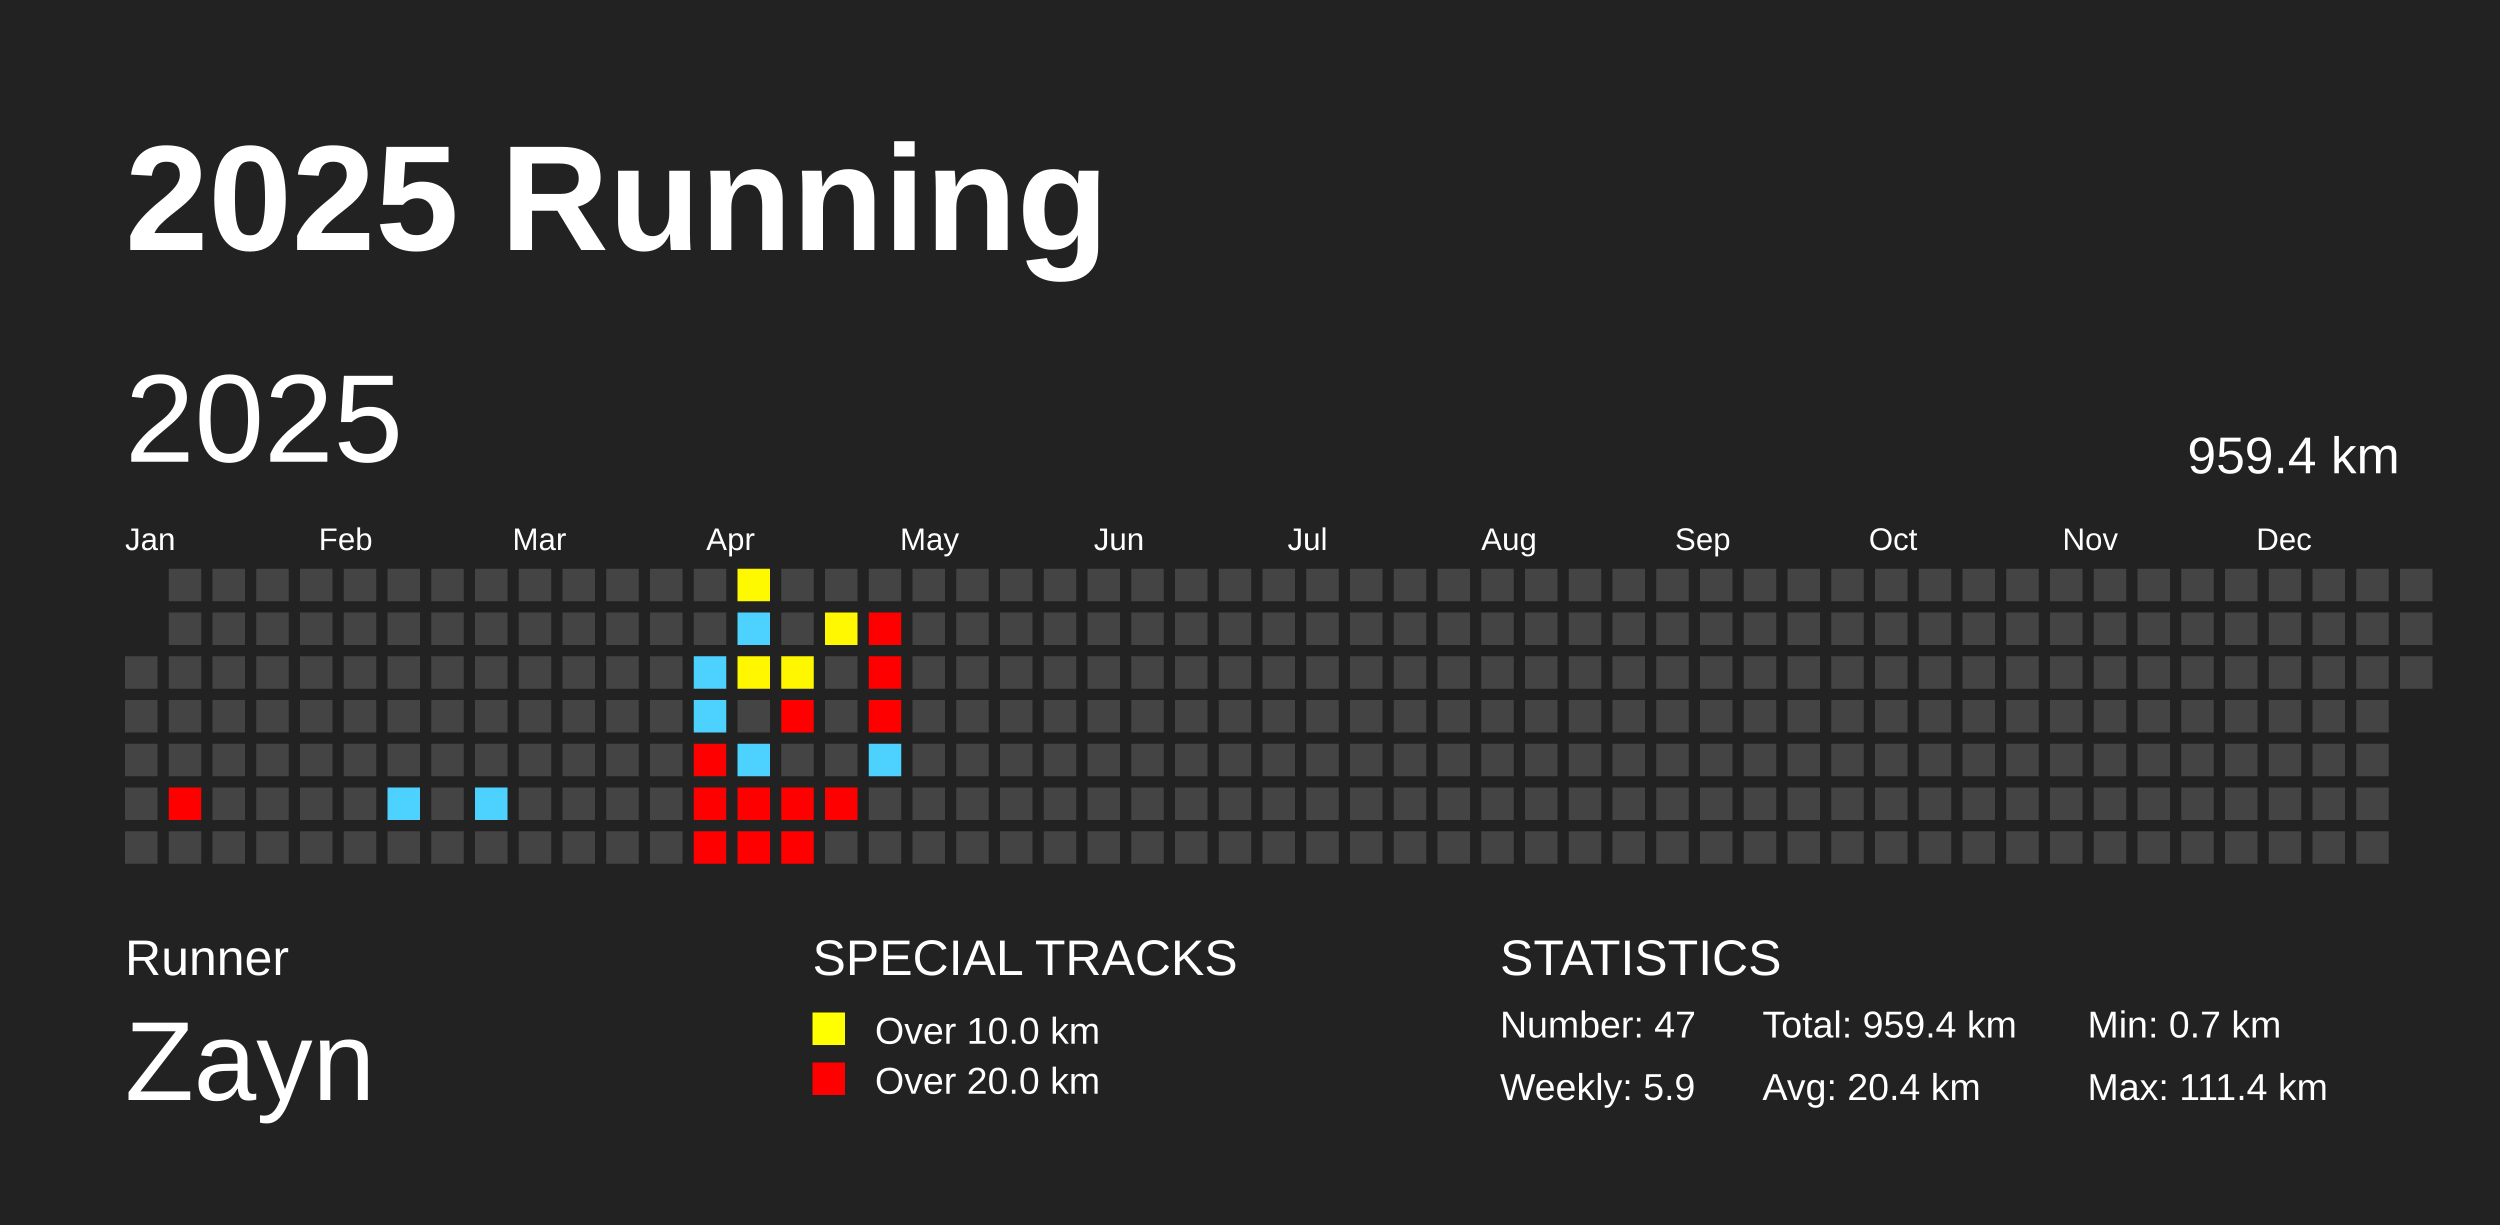
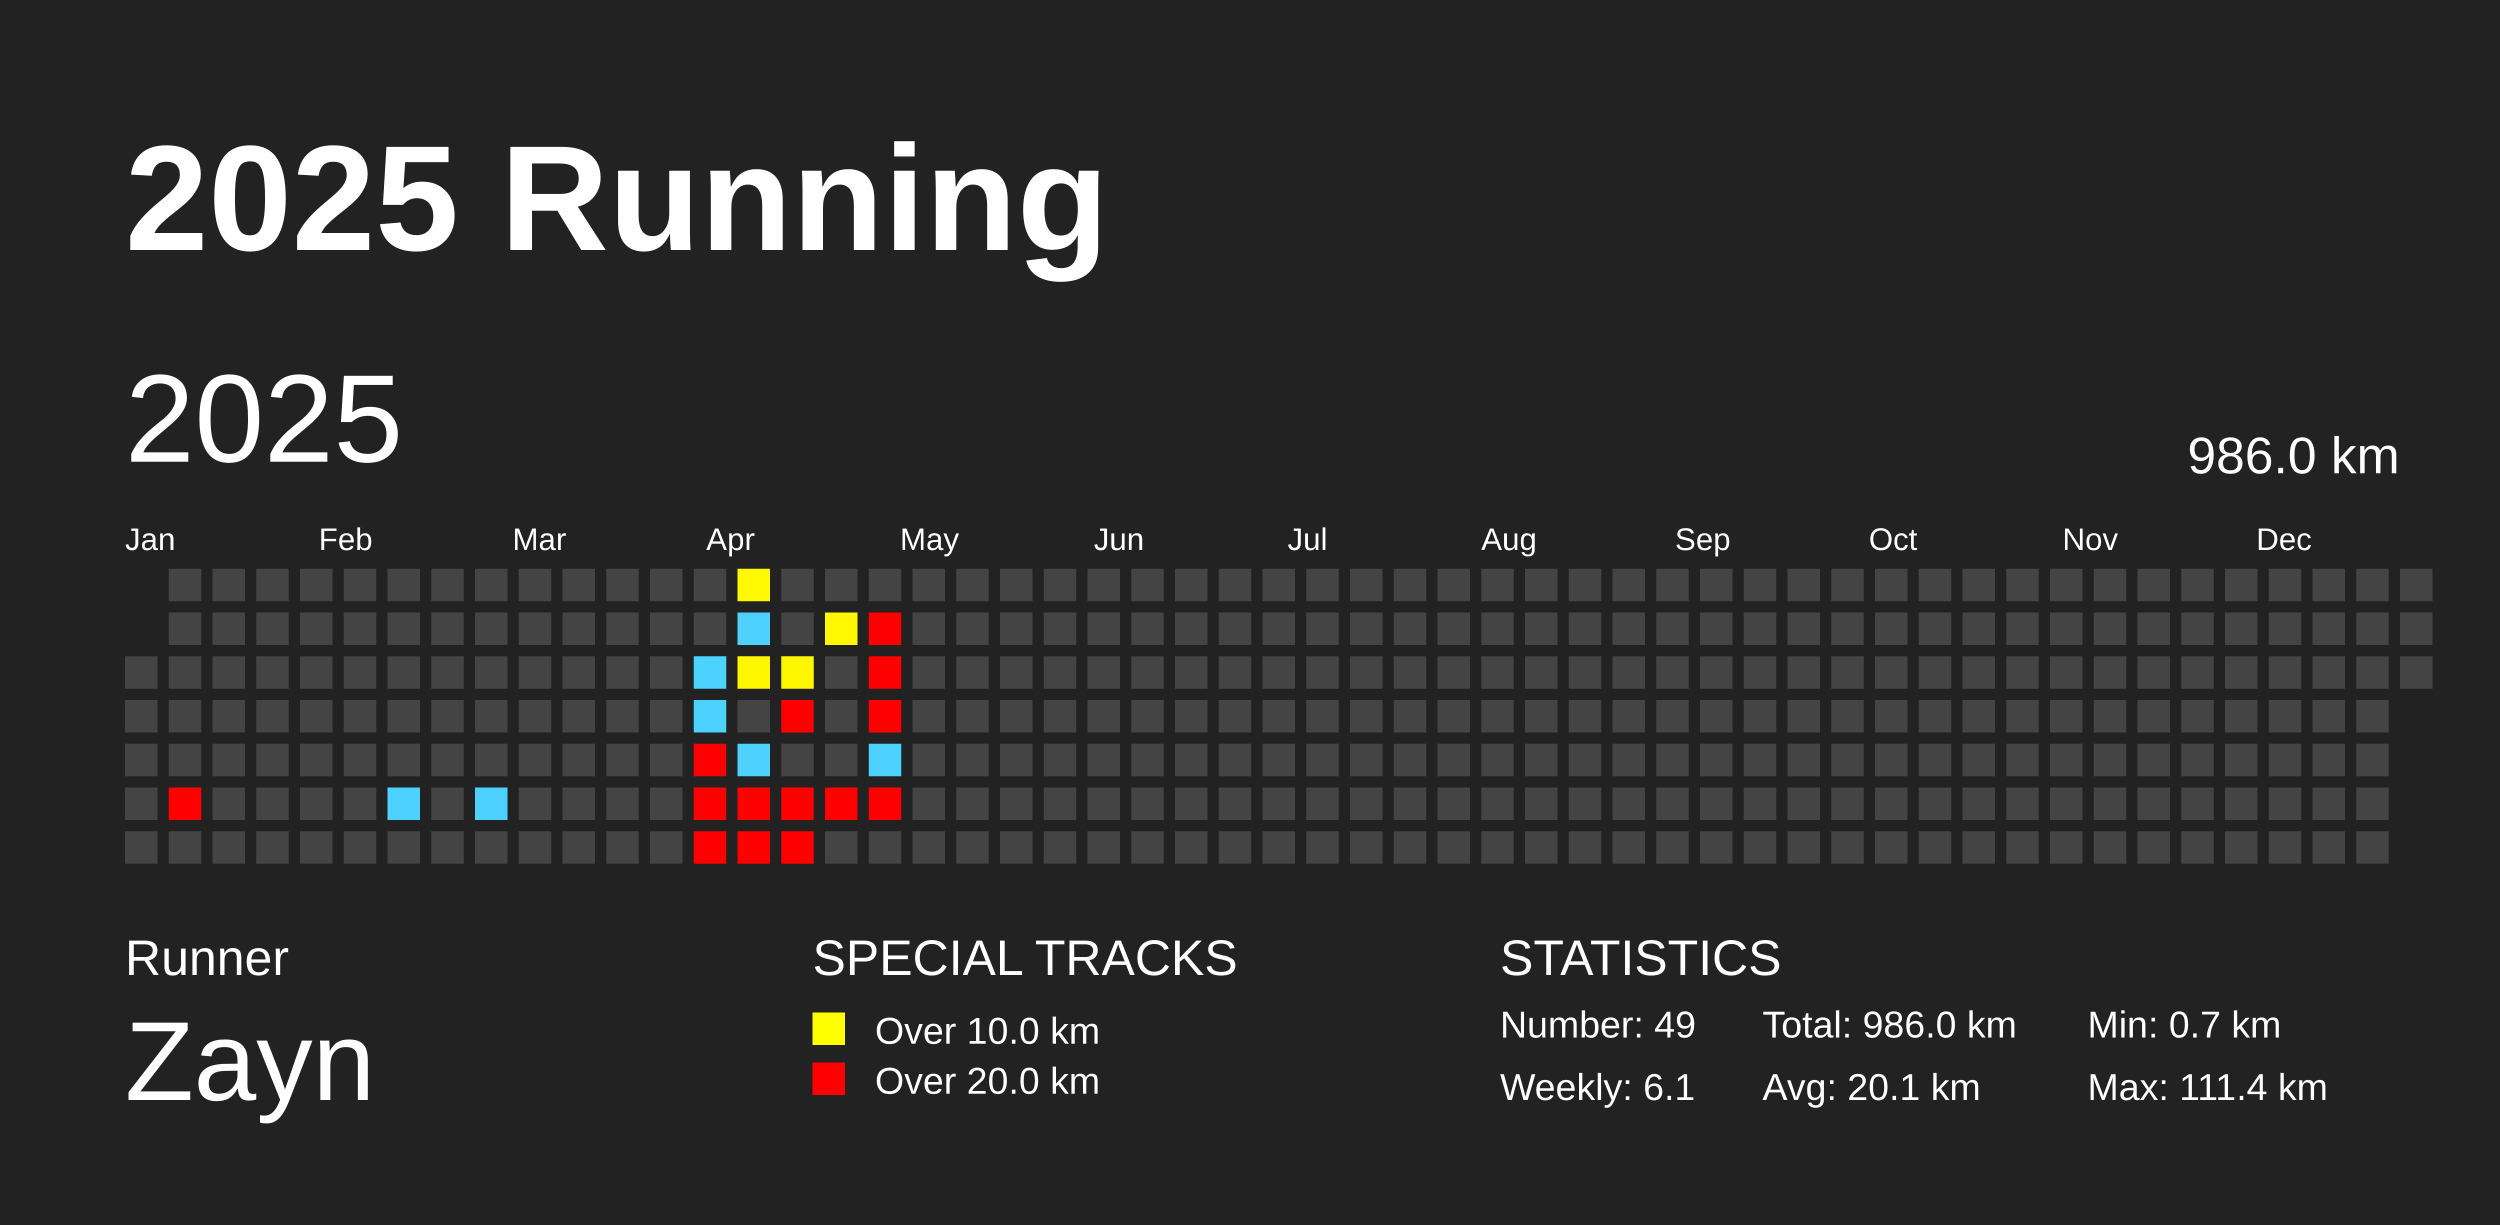
<svg xmlns="http://www.w3.org/2000/svg" baseProfile="full" height="98mm" version="1.1" viewBox="0,0,200,98" width="200mm">
  <defs />
  <rect fill="#222222" height="98" width="200" x="0" y="0" />
  <text fill="#FFFFFF" style="font-size:12px; font-family:Arial; font-weight:bold;" x="10" y="20">2025 Running</text>
  <text fill="#FFFFFF" style="font-size:4px; font-family:Arial" x="10" y="78">Runner</text>
  <text fill="#FFFFFF" style="font-size:9px; font-family:Arial" x="10" y="88">Zayn</text>
  <text fill="#FFFFFF" style="font-size:4px; font-family:Arial" x="65" y="78">SPECIAL TRACKS</text>
  <rect fill="yellow" height="2.6" width="2.6" x="65" y="81" />
  <text fill="#FFFFFF" style="font-size:3px; font-family:Arial" x="70" y="83.5">Over 10.0 km</text>
  <rect fill="red" height="2.6" width="2.6" x="65" y="85" />
  <text fill="#FFFFFF" style="font-size:3px; font-family:Arial" x="70" y="87.5">Over 20.0 km</text>
  <text fill="#FFFFFF" style="font-size:4px; font-family:Arial" x="120" y="78">STATISTICS</text>
-   <text fill="#FFFFFF" style="font-size:3px; font-family:Arial" x="120" y="83">Number: 47</text>
-   <text fill="#FFFFFF" style="font-size:3px; font-family:Arial" x="120" y="88">Weekly: 5.9</text>
-   <text fill="#FFFFFF" style="font-size:3px; font-family:Arial" x="141" y="83">Total: 959.4 km</text>
-   <text fill="#FFFFFF" style="font-size:3px; font-family:Arial" x="141" y="88">Avg: 20.4 km</text>
+   <text fill="#FFFFFF" style="font-size:3px; font-family:Arial" x="120" y="83">Number: 49</text>
+   <text fill="#FFFFFF" style="font-size:3px; font-family:Arial" x="120" y="88">Weekly: 6.1</text>
+   <text fill="#FFFFFF" style="font-size:3px; font-family:Arial" x="141" y="83">Total: 986.0 km</text>
+   <text fill="#FFFFFF" style="font-size:3px; font-family:Arial" x="141" y="88">Avg: 20.1 km</text>
  <text fill="#FFFFFF" style="font-size:3px; font-family:Arial" x="167" y="83">Min: 0.7 km</text>
  <text fill="#FFFFFF" style="font-size:3px; font-family:Arial" x="167" y="88">Max: 111.4 km</text>
  <text dominant-baseline="hanging" fill="#FFFFFF" style="font-size:10.0px; font-family:Arial;" x="10" y="30">2025</text>
-   <text dominant-baseline="hanging" fill="#FFFFFF" style="font-size:4.125px; font-family:Arial;" x="175" y="35">959.4 km</text>
+   <text dominant-baseline="hanging" fill="#FFFFFF" style="font-size:4.125px; font-family:Arial;" x="175" y="35">986.0 km</text>
  <text fill="#FFFFFF" style="font-size:2.5px; font-family:Arial" x="10.0" y="44">Jan</text>
  <text fill="#FFFFFF" style="font-size:2.5px; font-family:Arial" x="25.5" y="44">Feb</text>
  <text fill="#FFFFFF" style="font-size:2.5px; font-family:Arial" x="41.0" y="44">Mar</text>
  <text fill="#FFFFFF" style="font-size:2.5px; font-family:Arial" x="56.5" y="44">Apr</text>
  <text fill="#FFFFFF" style="font-size:2.5px; font-family:Arial" x="72.0" y="44">May</text>
  <text fill="#FFFFFF" style="font-size:2.5px; font-family:Arial" x="87.5" y="44">Jun</text>
  <text fill="#FFFFFF" style="font-size:2.5px; font-family:Arial" x="103.0" y="44">Jul</text>
  <text fill="#FFFFFF" style="font-size:2.5px; font-family:Arial" x="118.5" y="44">Aug</text>
  <text fill="#FFFFFF" style="font-size:2.5px; font-family:Arial" x="134.0" y="44">Sep</text>
  <text fill="#FFFFFF" style="font-size:2.5px; font-family:Arial" x="149.5" y="44">Oct</text>
  <text fill="#FFFFFF" style="font-size:2.5px; font-family:Arial" x="165.0" y="44">Nov</text>
  <text fill="#FFFFFF" style="font-size:2.5px; font-family:Arial" x="180.5" y="44">Dec</text>
  <rect fill="#444444" height="2.6" width="2.6" x="10.0" y="52.5" />
  <rect fill="#444444" height="2.6" width="2.6" x="10.0" y="56.0" />
  <rect fill="#444444" height="2.6" width="2.6" x="10.0" y="59.5" />
  <rect fill="#444444" height="2.6" width="2.6" x="10.0" y="63.0" />
  <rect fill="#444444" height="2.6" width="2.6" x="10.0" y="66.5" />
  <rect fill="#444444" height="2.6" width="2.6" x="13.5" y="45.5" />
  <rect fill="#444444" height="2.6" width="2.6" x="13.5" y="49.0" />
  <rect fill="#444444" height="2.6" width="2.6" x="13.5" y="52.5" />
  <rect fill="#444444" height="2.6" width="2.6" x="13.5" y="56.0" />
  <rect fill="#444444" height="2.6" width="2.6" x="13.5" y="59.5" />
  <rect fill="red" height="2.6" width="2.6" x="13.5" y="63.0" />
  <rect fill="#444444" height="2.6" width="2.6" x="13.5" y="66.5" />
  <rect fill="#444444" height="2.6" width="2.6" x="17.0" y="45.5" />
  <rect fill="#444444" height="2.6" width="2.6" x="17.0" y="49.0" />
  <rect fill="#444444" height="2.6" width="2.6" x="17.0" y="52.5" />
  <rect fill="#444444" height="2.6" width="2.6" x="17.0" y="56.0" />
  <rect fill="#444444" height="2.6" width="2.6" x="17.0" y="59.5" />
  <rect fill="#444444" height="2.6" width="2.6" x="17.0" y="63.0" />
  <rect fill="#444444" height="2.6" width="2.6" x="17.0" y="66.5" />
  <rect fill="#444444" height="2.6" width="2.6" x="20.5" y="45.5" />
  <rect fill="#444444" height="2.6" width="2.6" x="20.5" y="49.0" />
  <rect fill="#444444" height="2.6" width="2.6" x="20.5" y="52.5" />
  <rect fill="#444444" height="2.6" width="2.6" x="20.5" y="56.0" />
  <rect fill="#444444" height="2.6" width="2.6" x="20.5" y="59.5" />
  <rect fill="#444444" height="2.6" width="2.6" x="20.5" y="63.0" />
  <rect fill="#444444" height="2.6" width="2.6" x="20.5" y="66.5" />
  <rect fill="#444444" height="2.6" width="2.6" x="24.0" y="45.5" />
  <rect fill="#444444" height="2.6" width="2.6" x="24.0" y="49.0" />
  <rect fill="#444444" height="2.6" width="2.6" x="24.0" y="52.5" />
  <rect fill="#444444" height="2.6" width="2.6" x="24.0" y="56.0" />
  <rect fill="#444444" height="2.6" width="2.6" x="24.0" y="59.5" />
  <rect fill="#444444" height="2.6" width="2.6" x="24.0" y="63.0" />
  <rect fill="#444444" height="2.6" width="2.6" x="24.0" y="66.5" />
  <rect fill="#444444" height="2.6" width="2.6" x="27.5" y="45.5" />
  <rect fill="#444444" height="2.6" width="2.6" x="27.5" y="49.0" />
  <rect fill="#444444" height="2.6" width="2.6" x="27.5" y="52.5" />
  <rect fill="#444444" height="2.6" width="2.6" x="27.5" y="56.0" />
  <rect fill="#444444" height="2.6" width="2.6" x="27.5" y="59.5" />
  <rect fill="#444444" height="2.6" width="2.6" x="27.5" y="63.0" />
  <rect fill="#444444" height="2.6" width="2.6" x="27.5" y="66.5" />
  <rect fill="#444444" height="2.6" width="2.6" x="31.0" y="45.5" />
  <rect fill="#444444" height="2.6" width="2.6" x="31.0" y="49.0" />
  <rect fill="#444444" height="2.6" width="2.6" x="31.0" y="52.5" />
  <rect fill="#444444" height="2.6" width="2.6" x="31.0" y="56.0" />
  <rect fill="#444444" height="2.6" width="2.6" x="31.0" y="59.5" />
  <rect fill="#4dd2ff" height="2.6" width="2.6" x="31.0" y="63.0" />
  <rect fill="#444444" height="2.6" width="2.6" x="31.0" y="66.5" />
  <rect fill="#444444" height="2.6" width="2.6" x="34.5" y="45.5" />
  <rect fill="#444444" height="2.6" width="2.6" x="34.5" y="49.0" />
  <rect fill="#444444" height="2.6" width="2.6" x="34.5" y="52.5" />
  <rect fill="#444444" height="2.6" width="2.6" x="34.5" y="56.0" />
  <rect fill="#444444" height="2.6" width="2.6" x="34.5" y="59.5" />
  <rect fill="#444444" height="2.6" width="2.6" x="34.5" y="63.0" />
  <rect fill="#444444" height="2.6" width="2.6" x="34.5" y="66.5" />
  <rect fill="#444444" height="2.6" width="2.6" x="38.0" y="45.5" />
  <rect fill="#444444" height="2.6" width="2.6" x="38.0" y="49.0" />
  <rect fill="#444444" height="2.6" width="2.6" x="38.0" y="52.5" />
  <rect fill="#444444" height="2.6" width="2.6" x="38.0" y="56.0" />
  <rect fill="#444444" height="2.6" width="2.6" x="38.0" y="59.5" />
  <rect fill="#4dd2ff" height="2.6" width="2.6" x="38.0" y="63.0" />
  <rect fill="#444444" height="2.6" width="2.6" x="38.0" y="66.5" />
  <rect fill="#444444" height="2.6" width="2.6" x="41.5" y="45.5" />
  <rect fill="#444444" height="2.6" width="2.6" x="41.5" y="49.0" />
  <rect fill="#444444" height="2.6" width="2.6" x="41.5" y="52.5" />
  <rect fill="#444444" height="2.6" width="2.6" x="41.5" y="56.0" />
  <rect fill="#444444" height="2.6" width="2.6" x="41.5" y="59.5" />
  <rect fill="#444444" height="2.6" width="2.6" x="41.5" y="63.0" />
  <rect fill="#444444" height="2.6" width="2.6" x="41.5" y="66.5" />
  <rect fill="#444444" height="2.6" width="2.6" x="45.0" y="45.5" />
  <rect fill="#444444" height="2.6" width="2.6" x="45.0" y="49.0" />
  <rect fill="#444444" height="2.6" width="2.6" x="45.0" y="52.5" />
  <rect fill="#444444" height="2.6" width="2.6" x="45.0" y="56.0" />
  <rect fill="#444444" height="2.6" width="2.6" x="45.0" y="59.5" />
  <rect fill="#444444" height="2.6" width="2.6" x="45.0" y="63.0" />
  <rect fill="#444444" height="2.6" width="2.6" x="45.0" y="66.5" />
  <rect fill="#444444" height="2.6" width="2.6" x="48.5" y="45.5" />
  <rect fill="#444444" height="2.6" width="2.6" x="48.5" y="49.0" />
  <rect fill="#444444" height="2.6" width="2.6" x="48.5" y="52.5" />
  <rect fill="#444444" height="2.6" width="2.6" x="48.5" y="56.0" />
  <rect fill="#444444" height="2.6" width="2.6" x="48.5" y="59.5" />
  <rect fill="#444444" height="2.6" width="2.6" x="48.5" y="63.0" />
  <rect fill="#444444" height="2.6" width="2.6" x="48.5" y="66.5" />
  <rect fill="#444444" height="2.6" width="2.6" x="52.0" y="45.5" />
  <rect fill="#444444" height="2.6" width="2.6" x="52.0" y="49.0" />
  <rect fill="#444444" height="2.6" width="2.6" x="52.0" y="52.5" />
  <rect fill="#444444" height="2.6" width="2.6" x="52.0" y="56.0" />
  <rect fill="#444444" height="2.6" width="2.6" x="52.0" y="59.5" />
  <rect fill="#444444" height="2.6" width="2.6" x="52.0" y="63.0" />
  <rect fill="#444444" height="2.6" width="2.6" x="52.0" y="66.5" />
  <rect fill="#444444" height="2.6" width="2.6" x="55.5" y="45.5" />
  <rect fill="#444444" height="2.6" width="2.6" x="55.5" y="49.0" />
  <rect fill="#4dd2ff" height="2.6" width="2.6" x="55.5" y="52.5" />
  <rect fill="#4dd2ff" height="2.6" width="2.6" x="55.5" y="56.0" />
  <rect fill="red" height="2.6" width="2.6" x="55.5" y="59.5" />
  <rect fill="red" height="2.6" width="2.6" x="55.5" y="63.0" />
  <rect fill="red" height="2.6" width="2.6" x="55.5" y="66.5" />
  <rect fill="#fff900" height="2.6" width="2.6" x="59.0" y="45.5" />
  <rect fill="#4dd2ff" height="2.6" width="2.6" x="59.0" y="49.0" />
  <rect fill="#fff700" height="2.6" width="2.6" x="59.0" y="52.5" />
  <rect fill="#444444" height="2.6" width="2.6" x="59.0" y="56.0" />
  <rect fill="#4dd2ff" height="2.6" width="2.6" x="59.0" y="59.5" />
  <rect fill="red" height="2.6" width="2.6" x="59.0" y="63.0" />
  <rect fill="red" height="2.6" width="2.6" x="59.0" y="66.5" />
  <rect fill="#444444" height="2.6" width="2.6" x="62.5" y="45.5" />
  <rect fill="#444444" height="2.6" width="2.6" x="62.5" y="49.0" />
  <rect fill="#fff700" height="2.6" width="2.6" x="62.5" y="52.5" />
  <rect fill="red" height="2.6" width="2.6" x="62.5" y="56.0" />
  <rect fill="#444444" height="2.6" width="2.6" x="62.5" y="59.5" />
  <rect fill="red" height="2.6" width="2.6" x="62.5" y="63.0" />
  <rect fill="red" height="2.6" width="2.6" x="62.5" y="66.5" />
  <rect fill="#444444" height="2.6" width="2.6" x="66.0" y="45.5" />
  <rect fill="#fff800" height="2.6" width="2.6" x="66.0" y="49.0" />
  <rect fill="#444444" height="2.6" width="2.6" x="66.0" y="52.5" />
  <rect fill="#444444" height="2.6" width="2.6" x="66.0" y="56.0" />
  <rect fill="#444444" height="2.6" width="2.6" x="66.0" y="59.5" />
  <rect fill="red" height="2.6" width="2.6" x="66.0" y="63.0" />
  <rect fill="#444444" height="2.6" width="2.6" x="66.0" y="66.5" />
  <rect fill="#444444" height="2.6" width="2.6" x="69.5" y="45.5" />
  <rect fill="red" height="2.6" width="2.6" x="69.5" y="49.0" />
  <rect fill="red" height="2.6" width="2.6" x="69.5" y="52.5" />
  <rect fill="red" height="2.6" width="2.6" x="69.5" y="56.0" />
  <rect fill="#4dd2ff" height="2.6" width="2.6" x="69.5" y="59.5" />
-   <rect fill="#444444" height="2.6" width="2.6" x="69.5" y="63.0" />
+   <rect fill="red" height="2.6" width="2.6" x="69.5" y="63.0" />
  <rect fill="#444444" height="2.6" width="2.6" x="69.5" y="66.5" />
  <rect fill="#444444" height="2.6" width="2.6" x="73.0" y="45.5" />
  <rect fill="#444444" height="2.6" width="2.6" x="73.0" y="49.0" />
  <rect fill="#444444" height="2.6" width="2.6" x="73.0" y="52.5" />
  <rect fill="#444444" height="2.6" width="2.6" x="73.0" y="56.0" />
  <rect fill="#444444" height="2.6" width="2.6" x="73.0" y="59.5" />
  <rect fill="#444444" height="2.6" width="2.6" x="73.0" y="63.0" />
  <rect fill="#444444" height="2.6" width="2.6" x="73.0" y="66.5" />
  <rect fill="#444444" height="2.6" width="2.6" x="76.5" y="45.5" />
  <rect fill="#444444" height="2.6" width="2.6" x="76.5" y="49.0" />
  <rect fill="#444444" height="2.6" width="2.6" x="76.5" y="52.5" />
  <rect fill="#444444" height="2.6" width="2.6" x="76.5" y="56.0" />
  <rect fill="#444444" height="2.6" width="2.6" x="76.5" y="59.5" />
  <rect fill="#444444" height="2.6" width="2.6" x="76.5" y="63.0" />
  <rect fill="#444444" height="2.6" width="2.6" x="76.5" y="66.5" />
  <rect fill="#444444" height="2.6" width="2.6" x="80.0" y="45.5" />
  <rect fill="#444444" height="2.6" width="2.6" x="80.0" y="49.0" />
  <rect fill="#444444" height="2.6" width="2.6" x="80.0" y="52.5" />
  <rect fill="#444444" height="2.6" width="2.6" x="80.0" y="56.0" />
  <rect fill="#444444" height="2.6" width="2.6" x="80.0" y="59.5" />
  <rect fill="#444444" height="2.6" width="2.6" x="80.0" y="63.0" />
  <rect fill="#444444" height="2.6" width="2.6" x="80.0" y="66.5" />
  <rect fill="#444444" height="2.6" width="2.6" x="83.5" y="45.5" />
  <rect fill="#444444" height="2.6" width="2.6" x="83.5" y="49.0" />
  <rect fill="#444444" height="2.6" width="2.6" x="83.5" y="52.5" />
  <rect fill="#444444" height="2.6" width="2.6" x="83.5" y="56.0" />
  <rect fill="#444444" height="2.6" width="2.6" x="83.5" y="59.5" />
  <rect fill="#444444" height="2.6" width="2.6" x="83.5" y="63.0" />
  <rect fill="#444444" height="2.6" width="2.6" x="83.5" y="66.5" />
  <rect fill="#444444" height="2.6" width="2.6" x="87.0" y="45.5" />
  <rect fill="#444444" height="2.6" width="2.6" x="87.0" y="49.0" />
  <rect fill="#444444" height="2.6" width="2.6" x="87.0" y="52.5" />
  <rect fill="#444444" height="2.6" width="2.6" x="87.0" y="56.0" />
  <rect fill="#444444" height="2.6" width="2.6" x="87.0" y="59.5" />
  <rect fill="#444444" height="2.6" width="2.6" x="87.0" y="63.0" />
  <rect fill="#444444" height="2.6" width="2.6" x="87.0" y="66.5" />
  <rect fill="#444444" height="2.6" width="2.6" x="90.5" y="45.5" />
  <rect fill="#444444" height="2.6" width="2.6" x="90.5" y="49.0" />
  <rect fill="#444444" height="2.6" width="2.6" x="90.5" y="52.5" />
  <rect fill="#444444" height="2.6" width="2.6" x="90.5" y="56.0" />
  <rect fill="#444444" height="2.6" width="2.6" x="90.5" y="59.5" />
  <rect fill="#444444" height="2.6" width="2.6" x="90.5" y="63.0" />
  <rect fill="#444444" height="2.6" width="2.6" x="90.5" y="66.5" />
  <rect fill="#444444" height="2.6" width="2.6" x="94.0" y="45.5" />
  <rect fill="#444444" height="2.6" width="2.6" x="94.0" y="49.0" />
  <rect fill="#444444" height="2.6" width="2.6" x="94.0" y="52.5" />
  <rect fill="#444444" height="2.6" width="2.6" x="94.0" y="56.0" />
  <rect fill="#444444" height="2.6" width="2.6" x="94.0" y="59.5" />
  <rect fill="#444444" height="2.6" width="2.6" x="94.0" y="63.0" />
  <rect fill="#444444" height="2.6" width="2.6" x="94.0" y="66.5" />
  <rect fill="#444444" height="2.6" width="2.6" x="97.5" y="45.5" />
  <rect fill="#444444" height="2.6" width="2.6" x="97.5" y="49.0" />
  <rect fill="#444444" height="2.6" width="2.6" x="97.5" y="52.5" />
  <rect fill="#444444" height="2.6" width="2.6" x="97.5" y="56.0" />
  <rect fill="#444444" height="2.6" width="2.6" x="97.5" y="59.5" />
  <rect fill="#444444" height="2.6" width="2.6" x="97.5" y="63.0" />
  <rect fill="#444444" height="2.6" width="2.6" x="97.5" y="66.5" />
  <rect fill="#444444" height="2.6" width="2.6" x="101.0" y="45.5" />
  <rect fill="#444444" height="2.6" width="2.6" x="101.0" y="49.0" />
  <rect fill="#444444" height="2.6" width="2.6" x="101.0" y="52.5" />
  <rect fill="#444444" height="2.6" width="2.6" x="101.0" y="56.0" />
  <rect fill="#444444" height="2.6" width="2.6" x="101.0" y="59.5" />
  <rect fill="#444444" height="2.6" width="2.6" x="101.0" y="63.0" />
  <rect fill="#444444" height="2.6" width="2.6" x="101.0" y="66.5" />
  <rect fill="#444444" height="2.6" width="2.6" x="104.5" y="45.5" />
  <rect fill="#444444" height="2.6" width="2.6" x="104.5" y="49.0" />
  <rect fill="#444444" height="2.6" width="2.6" x="104.5" y="52.5" />
  <rect fill="#444444" height="2.6" width="2.6" x="104.5" y="56.0" />
  <rect fill="#444444" height="2.6" width="2.6" x="104.5" y="59.5" />
  <rect fill="#444444" height="2.6" width="2.6" x="104.5" y="63.0" />
  <rect fill="#444444" height="2.6" width="2.6" x="104.5" y="66.5" />
  <rect fill="#444444" height="2.6" width="2.6" x="108.0" y="45.5" />
  <rect fill="#444444" height="2.6" width="2.6" x="108.0" y="49.0" />
  <rect fill="#444444" height="2.6" width="2.6" x="108.0" y="52.5" />
  <rect fill="#444444" height="2.6" width="2.6" x="108.0" y="56.0" />
  <rect fill="#444444" height="2.6" width="2.6" x="108.0" y="59.5" />
  <rect fill="#444444" height="2.6" width="2.6" x="108.0" y="63.0" />
  <rect fill="#444444" height="2.6" width="2.6" x="108.0" y="66.5" />
  <rect fill="#444444" height="2.6" width="2.6" x="111.5" y="45.5" />
  <rect fill="#444444" height="2.6" width="2.6" x="111.5" y="49.0" />
  <rect fill="#444444" height="2.6" width="2.6" x="111.5" y="52.5" />
  <rect fill="#444444" height="2.6" width="2.6" x="111.5" y="56.0" />
  <rect fill="#444444" height="2.6" width="2.6" x="111.5" y="59.5" />
  <rect fill="#444444" height="2.6" width="2.6" x="111.5" y="63.0" />
  <rect fill="#444444" height="2.6" width="2.6" x="111.5" y="66.5" />
  <rect fill="#444444" height="2.6" width="2.6" x="115.0" y="45.5" />
  <rect fill="#444444" height="2.6" width="2.6" x="115.0" y="49.0" />
  <rect fill="#444444" height="2.6" width="2.6" x="115.0" y="52.5" />
  <rect fill="#444444" height="2.6" width="2.6" x="115.0" y="56.0" />
  <rect fill="#444444" height="2.6" width="2.6" x="115.0" y="59.5" />
  <rect fill="#444444" height="2.6" width="2.6" x="115.0" y="63.0" />
  <rect fill="#444444" height="2.6" width="2.6" x="115.0" y="66.5" />
  <rect fill="#444444" height="2.6" width="2.6" x="118.5" y="45.5" />
  <rect fill="#444444" height="2.6" width="2.6" x="118.5" y="49.0" />
  <rect fill="#444444" height="2.6" width="2.6" x="118.5" y="52.5" />
  <rect fill="#444444" height="2.6" width="2.6" x="118.5" y="56.0" />
  <rect fill="#444444" height="2.6" width="2.6" x="118.5" y="59.5" />
  <rect fill="#444444" height="2.6" width="2.6" x="118.5" y="63.0" />
  <rect fill="#444444" height="2.6" width="2.6" x="118.5" y="66.5" />
  <rect fill="#444444" height="2.6" width="2.6" x="122.0" y="45.5" />
  <rect fill="#444444" height="2.6" width="2.6" x="122.0" y="49.0" />
  <rect fill="#444444" height="2.6" width="2.6" x="122.0" y="52.5" />
  <rect fill="#444444" height="2.6" width="2.6" x="122.0" y="56.0" />
  <rect fill="#444444" height="2.6" width="2.6" x="122.0" y="59.5" />
  <rect fill="#444444" height="2.6" width="2.6" x="122.0" y="63.0" />
  <rect fill="#444444" height="2.6" width="2.6" x="122.0" y="66.5" />
  <rect fill="#444444" height="2.6" width="2.6" x="125.5" y="45.5" />
  <rect fill="#444444" height="2.6" width="2.6" x="125.5" y="49.0" />
  <rect fill="#444444" height="2.6" width="2.6" x="125.5" y="52.5" />
  <rect fill="#444444" height="2.6" width="2.6" x="125.5" y="56.0" />
  <rect fill="#444444" height="2.6" width="2.6" x="125.5" y="59.5" />
  <rect fill="#444444" height="2.6" width="2.6" x="125.5" y="63.0" />
  <rect fill="#444444" height="2.6" width="2.6" x="125.5" y="66.5" />
  <rect fill="#444444" height="2.6" width="2.6" x="129.0" y="45.5" />
  <rect fill="#444444" height="2.6" width="2.6" x="129.0" y="49.0" />
  <rect fill="#444444" height="2.6" width="2.6" x="129.0" y="52.5" />
  <rect fill="#444444" height="2.6" width="2.6" x="129.0" y="56.0" />
  <rect fill="#444444" height="2.6" width="2.6" x="129.0" y="59.5" />
  <rect fill="#444444" height="2.6" width="2.6" x="129.0" y="63.0" />
  <rect fill="#444444" height="2.6" width="2.6" x="129.0" y="66.5" />
  <rect fill="#444444" height="2.6" width="2.6" x="132.5" y="45.5" />
  <rect fill="#444444" height="2.6" width="2.6" x="132.5" y="49.0" />
  <rect fill="#444444" height="2.6" width="2.6" x="132.5" y="52.5" />
  <rect fill="#444444" height="2.6" width="2.6" x="132.5" y="56.0" />
  <rect fill="#444444" height="2.6" width="2.6" x="132.5" y="59.5" />
  <rect fill="#444444" height="2.6" width="2.6" x="132.5" y="63.0" />
  <rect fill="#444444" height="2.6" width="2.6" x="132.5" y="66.5" />
  <rect fill="#444444" height="2.6" width="2.6" x="136.0" y="45.5" />
  <rect fill="#444444" height="2.6" width="2.6" x="136.0" y="49.0" />
  <rect fill="#444444" height="2.6" width="2.6" x="136.0" y="52.5" />
  <rect fill="#444444" height="2.6" width="2.6" x="136.0" y="56.0" />
  <rect fill="#444444" height="2.6" width="2.6" x="136.0" y="59.5" />
  <rect fill="#444444" height="2.6" width="2.6" x="136.0" y="63.0" />
  <rect fill="#444444" height="2.6" width="2.6" x="136.0" y="66.5" />
  <rect fill="#444444" height="2.6" width="2.6" x="139.5" y="45.5" />
  <rect fill="#444444" height="2.6" width="2.6" x="139.5" y="49.0" />
  <rect fill="#444444" height="2.6" width="2.6" x="139.5" y="52.5" />
  <rect fill="#444444" height="2.6" width="2.6" x="139.5" y="56.0" />
  <rect fill="#444444" height="2.6" width="2.6" x="139.5" y="59.5" />
  <rect fill="#444444" height="2.6" width="2.6" x="139.5" y="63.0" />
  <rect fill="#444444" height="2.6" width="2.6" x="139.5" y="66.5" />
  <rect fill="#444444" height="2.6" width="2.6" x="143.0" y="45.5" />
  <rect fill="#444444" height="2.6" width="2.6" x="143.0" y="49.0" />
  <rect fill="#444444" height="2.6" width="2.6" x="143.0" y="52.5" />
  <rect fill="#444444" height="2.6" width="2.6" x="143.0" y="56.0" />
  <rect fill="#444444" height="2.6" width="2.6" x="143.0" y="59.5" />
  <rect fill="#444444" height="2.6" width="2.6" x="143.0" y="63.0" />
  <rect fill="#444444" height="2.6" width="2.6" x="143.0" y="66.5" />
  <rect fill="#444444" height="2.6" width="2.6" x="146.5" y="45.5" />
  <rect fill="#444444" height="2.6" width="2.6" x="146.5" y="49.0" />
  <rect fill="#444444" height="2.6" width="2.6" x="146.5" y="52.5" />
  <rect fill="#444444" height="2.6" width="2.6" x="146.5" y="56.0" />
  <rect fill="#444444" height="2.6" width="2.6" x="146.5" y="59.5" />
  <rect fill="#444444" height="2.6" width="2.6" x="146.5" y="63.0" />
  <rect fill="#444444" height="2.6" width="2.6" x="146.5" y="66.5" />
  <rect fill="#444444" height="2.6" width="2.6" x="150.0" y="45.5" />
  <rect fill="#444444" height="2.6" width="2.6" x="150.0" y="49.0" />
  <rect fill="#444444" height="2.6" width="2.6" x="150.0" y="52.5" />
  <rect fill="#444444" height="2.6" width="2.6" x="150.0" y="56.0" />
  <rect fill="#444444" height="2.6" width="2.6" x="150.0" y="59.5" />
  <rect fill="#444444" height="2.6" width="2.6" x="150.0" y="63.0" />
  <rect fill="#444444" height="2.6" width="2.6" x="150.0" y="66.5" />
  <rect fill="#444444" height="2.6" width="2.6" x="153.5" y="45.5" />
  <rect fill="#444444" height="2.6" width="2.6" x="153.5" y="49.0" />
  <rect fill="#444444" height="2.6" width="2.6" x="153.5" y="52.5" />
  <rect fill="#444444" height="2.6" width="2.6" x="153.5" y="56.0" />
  <rect fill="#444444" height="2.6" width="2.6" x="153.5" y="59.5" />
  <rect fill="#444444" height="2.6" width="2.6" x="153.5" y="63.0" />
  <rect fill="#444444" height="2.6" width="2.6" x="153.5" y="66.5" />
  <rect fill="#444444" height="2.6" width="2.6" x="157.0" y="45.5" />
  <rect fill="#444444" height="2.6" width="2.6" x="157.0" y="49.0" />
  <rect fill="#444444" height="2.6" width="2.6" x="157.0" y="52.5" />
  <rect fill="#444444" height="2.6" width="2.6" x="157.0" y="56.0" />
  <rect fill="#444444" height="2.6" width="2.6" x="157.0" y="59.5" />
  <rect fill="#444444" height="2.6" width="2.6" x="157.0" y="63.0" />
  <rect fill="#444444" height="2.6" width="2.6" x="157.0" y="66.5" />
  <rect fill="#444444" height="2.6" width="2.6" x="160.5" y="45.5" />
  <rect fill="#444444" height="2.6" width="2.6" x="160.5" y="49.0" />
  <rect fill="#444444" height="2.6" width="2.6" x="160.5" y="52.5" />
  <rect fill="#444444" height="2.6" width="2.6" x="160.5" y="56.0" />
  <rect fill="#444444" height="2.6" width="2.6" x="160.5" y="59.5" />
  <rect fill="#444444" height="2.6" width="2.6" x="160.5" y="63.0" />
  <rect fill="#444444" height="2.6" width="2.6" x="160.5" y="66.5" />
  <rect fill="#444444" height="2.6" width="2.6" x="164.0" y="45.5" />
  <rect fill="#444444" height="2.6" width="2.6" x="164.0" y="49.0" />
  <rect fill="#444444" height="2.6" width="2.6" x="164.0" y="52.5" />
  <rect fill="#444444" height="2.6" width="2.6" x="164.0" y="56.0" />
  <rect fill="#444444" height="2.6" width="2.6" x="164.0" y="59.5" />
  <rect fill="#444444" height="2.6" width="2.6" x="164.0" y="63.0" />
  <rect fill="#444444" height="2.6" width="2.6" x="164.0" y="66.5" />
  <rect fill="#444444" height="2.6" width="2.6" x="167.5" y="45.5" />
  <rect fill="#444444" height="2.6" width="2.6" x="167.5" y="49.0" />
  <rect fill="#444444" height="2.6" width="2.6" x="167.5" y="52.5" />
  <rect fill="#444444" height="2.6" width="2.6" x="167.5" y="56.0" />
  <rect fill="#444444" height="2.6" width="2.6" x="167.5" y="59.5" />
  <rect fill="#444444" height="2.6" width="2.6" x="167.5" y="63.0" />
  <rect fill="#444444" height="2.6" width="2.6" x="167.5" y="66.5" />
  <rect fill="#444444" height="2.6" width="2.6" x="171.0" y="45.5" />
  <rect fill="#444444" height="2.6" width="2.6" x="171.0" y="49.0" />
  <rect fill="#444444" height="2.6" width="2.6" x="171.0" y="52.5" />
  <rect fill="#444444" height="2.6" width="2.6" x="171.0" y="56.0" />
  <rect fill="#444444" height="2.6" width="2.6" x="171.0" y="59.5" />
  <rect fill="#444444" height="2.6" width="2.6" x="171.0" y="63.0" />
  <rect fill="#444444" height="2.6" width="2.6" x="171.0" y="66.5" />
  <rect fill="#444444" height="2.6" width="2.6" x="174.5" y="45.5" />
  <rect fill="#444444" height="2.6" width="2.6" x="174.5" y="49.0" />
  <rect fill="#444444" height="2.6" width="2.6" x="174.5" y="52.5" />
  <rect fill="#444444" height="2.6" width="2.6" x="174.5" y="56.0" />
  <rect fill="#444444" height="2.6" width="2.6" x="174.5" y="59.5" />
  <rect fill="#444444" height="2.6" width="2.6" x="174.5" y="63.0" />
  <rect fill="#444444" height="2.6" width="2.6" x="174.5" y="66.5" />
  <rect fill="#444444" height="2.6" width="2.6" x="178.0" y="45.5" />
  <rect fill="#444444" height="2.6" width="2.6" x="178.0" y="49.0" />
  <rect fill="#444444" height="2.6" width="2.6" x="178.0" y="52.5" />
  <rect fill="#444444" height="2.6" width="2.6" x="178.0" y="56.0" />
  <rect fill="#444444" height="2.6" width="2.6" x="178.0" y="59.5" />
  <rect fill="#444444" height="2.6" width="2.6" x="178.0" y="63.0" />
  <rect fill="#444444" height="2.6" width="2.6" x="178.0" y="66.5" />
  <rect fill="#444444" height="2.6" width="2.6" x="181.5" y="45.5" />
  <rect fill="#444444" height="2.6" width="2.6" x="181.5" y="49.0" />
  <rect fill="#444444" height="2.6" width="2.6" x="181.5" y="52.5" />
  <rect fill="#444444" height="2.6" width="2.6" x="181.5" y="56.0" />
  <rect fill="#444444" height="2.6" width="2.6" x="181.5" y="59.5" />
  <rect fill="#444444" height="2.6" width="2.6" x="181.5" y="63.0" />
  <rect fill="#444444" height="2.6" width="2.6" x="181.5" y="66.5" />
  <rect fill="#444444" height="2.6" width="2.6" x="185.0" y="45.5" />
  <rect fill="#444444" height="2.6" width="2.6" x="185.0" y="49.0" />
  <rect fill="#444444" height="2.6" width="2.6" x="185.0" y="52.5" />
  <rect fill="#444444" height="2.6" width="2.6" x="185.0" y="56.0" />
  <rect fill="#444444" height="2.6" width="2.6" x="185.0" y="59.5" />
  <rect fill="#444444" height="2.6" width="2.6" x="185.0" y="63.0" />
  <rect fill="#444444" height="2.6" width="2.6" x="185.0" y="66.5" />
  <rect fill="#444444" height="2.6" width="2.6" x="188.5" y="45.5" />
  <rect fill="#444444" height="2.6" width="2.6" x="188.5" y="49.0" />
  <rect fill="#444444" height="2.6" width="2.6" x="188.5" y="52.5" />
  <rect fill="#444444" height="2.6" width="2.6" x="188.5" y="56.0" />
  <rect fill="#444444" height="2.6" width="2.6" x="188.5" y="59.5" />
  <rect fill="#444444" height="2.6" width="2.6" x="188.5" y="63.0" />
  <rect fill="#444444" height="2.6" width="2.6" x="188.5" y="66.5" />
  <rect fill="#444444" height="2.6" width="2.6" x="192.0" y="45.5" />
  <rect fill="#444444" height="2.6" width="2.6" x="192.0" y="49.0" />
  <rect fill="#444444" height="2.6" width="2.6" x="192.0" y="52.5" />
</svg>
